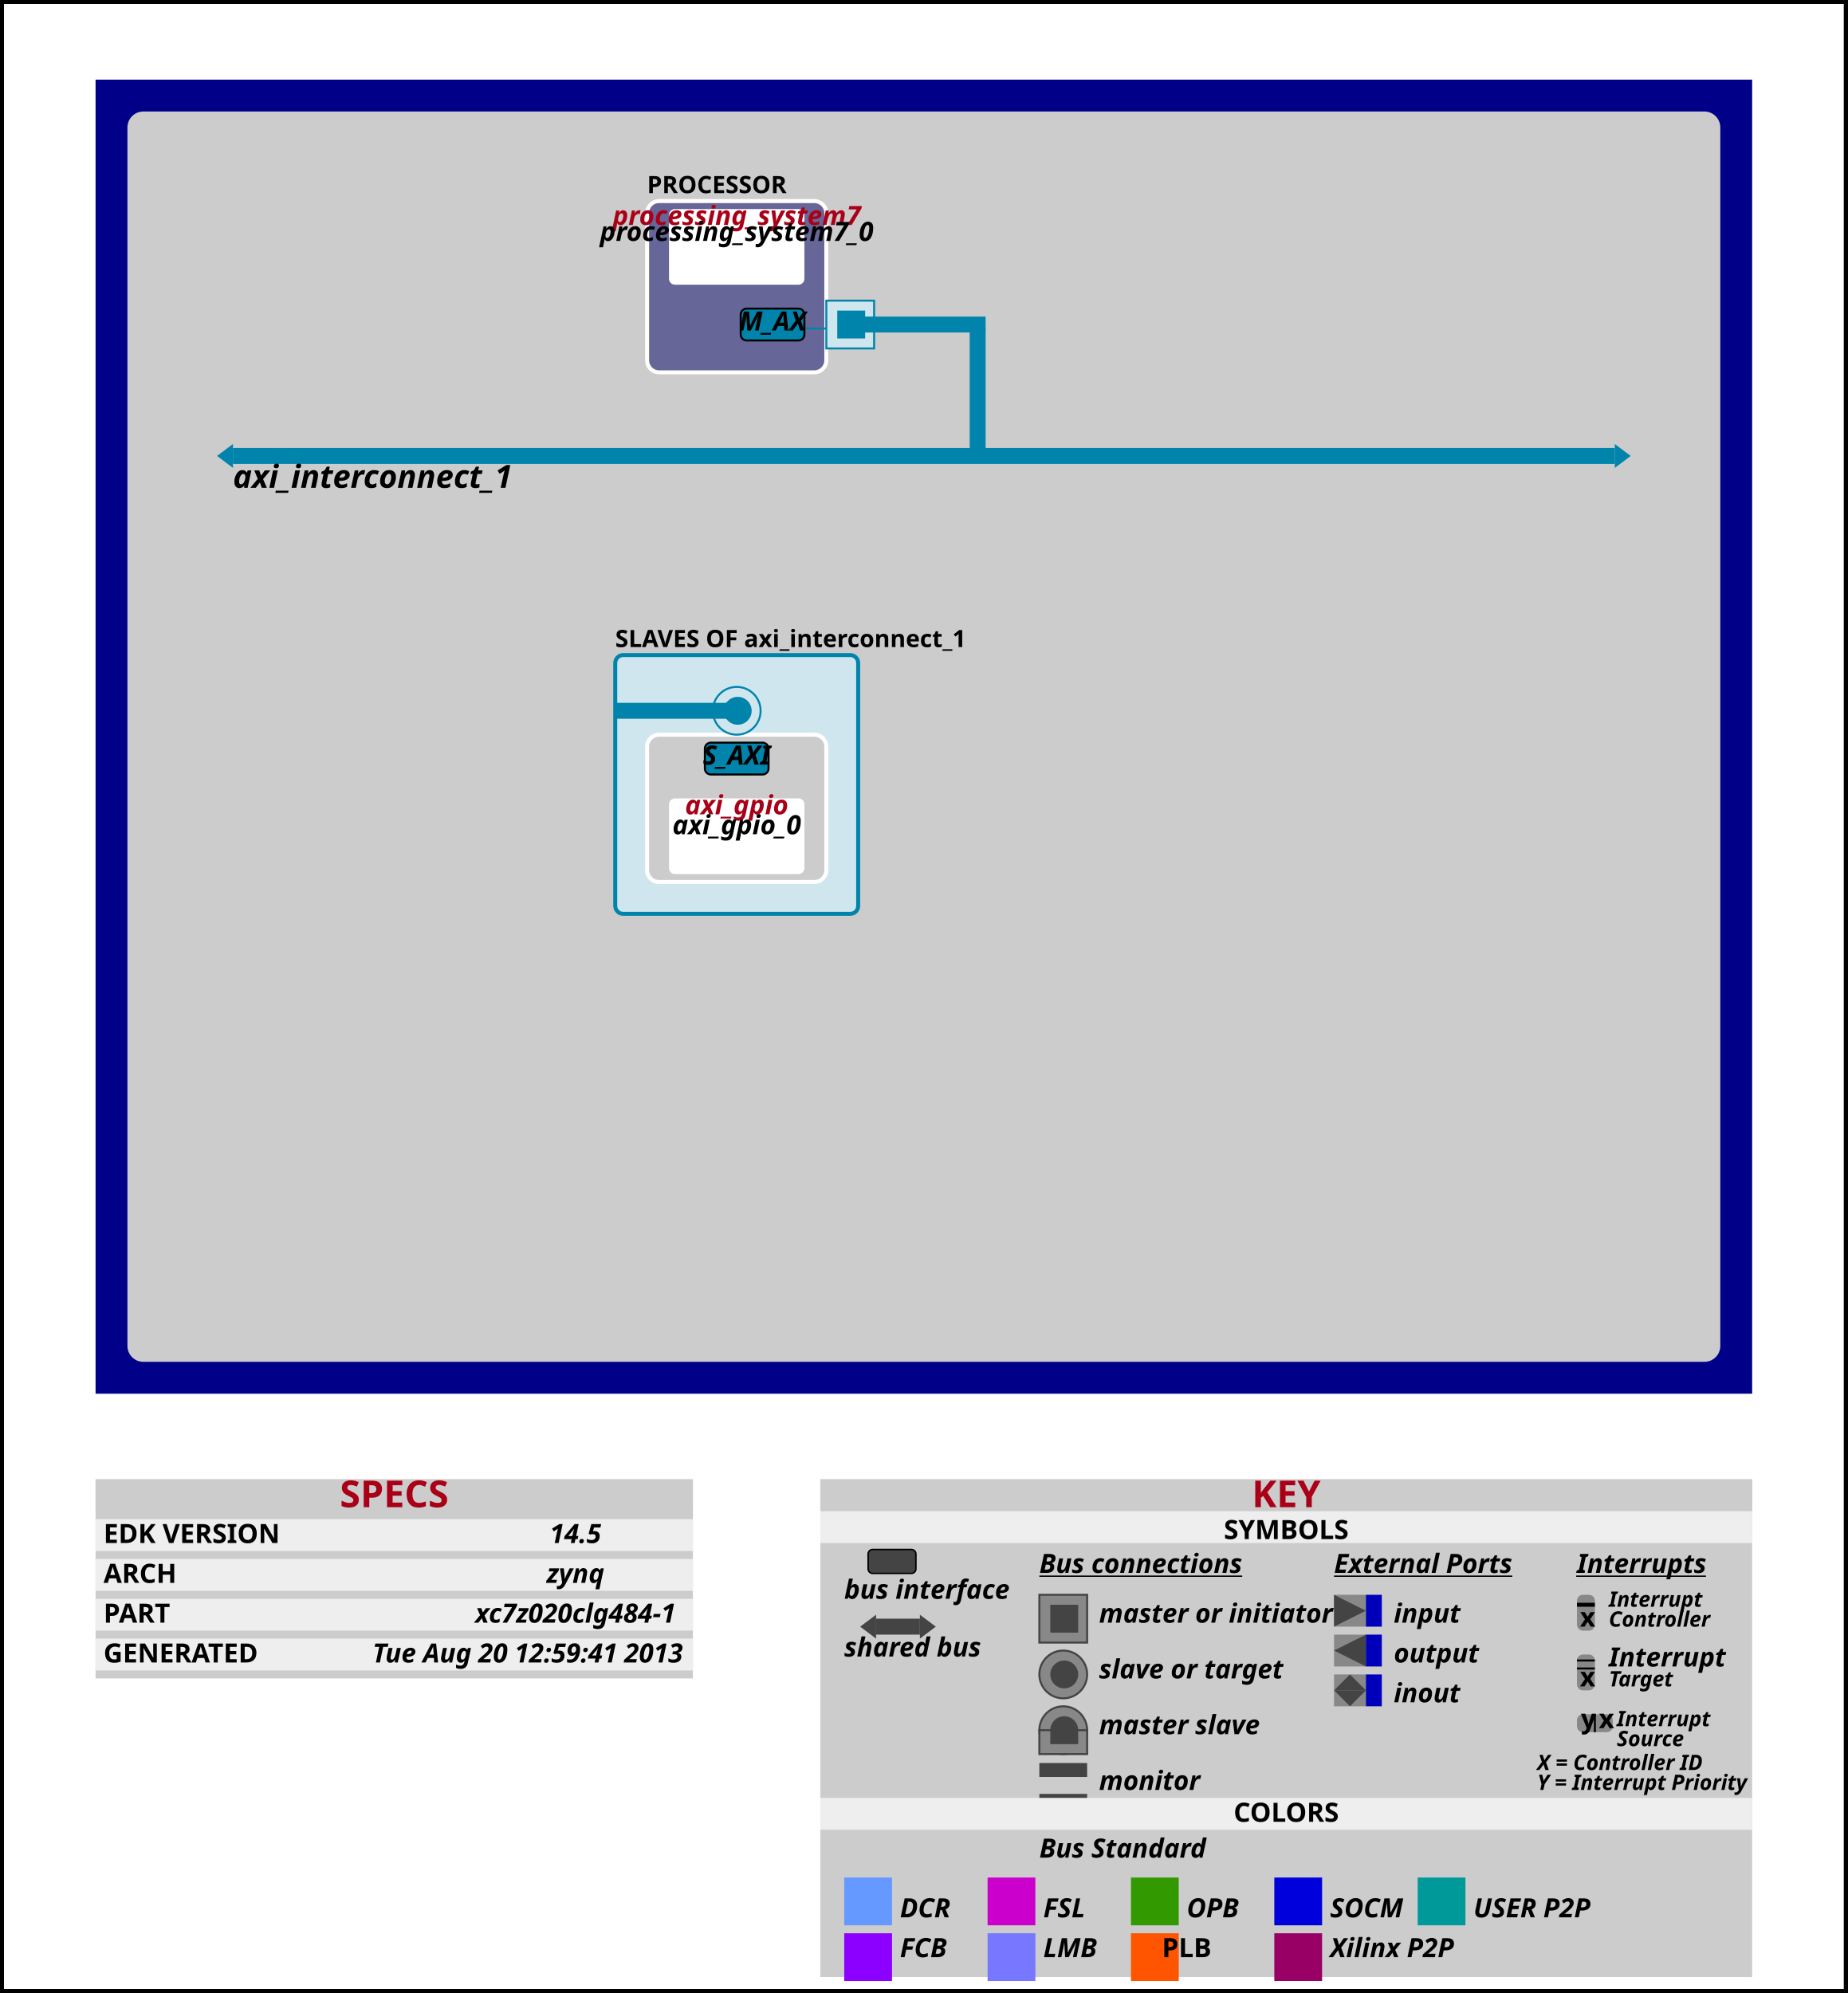
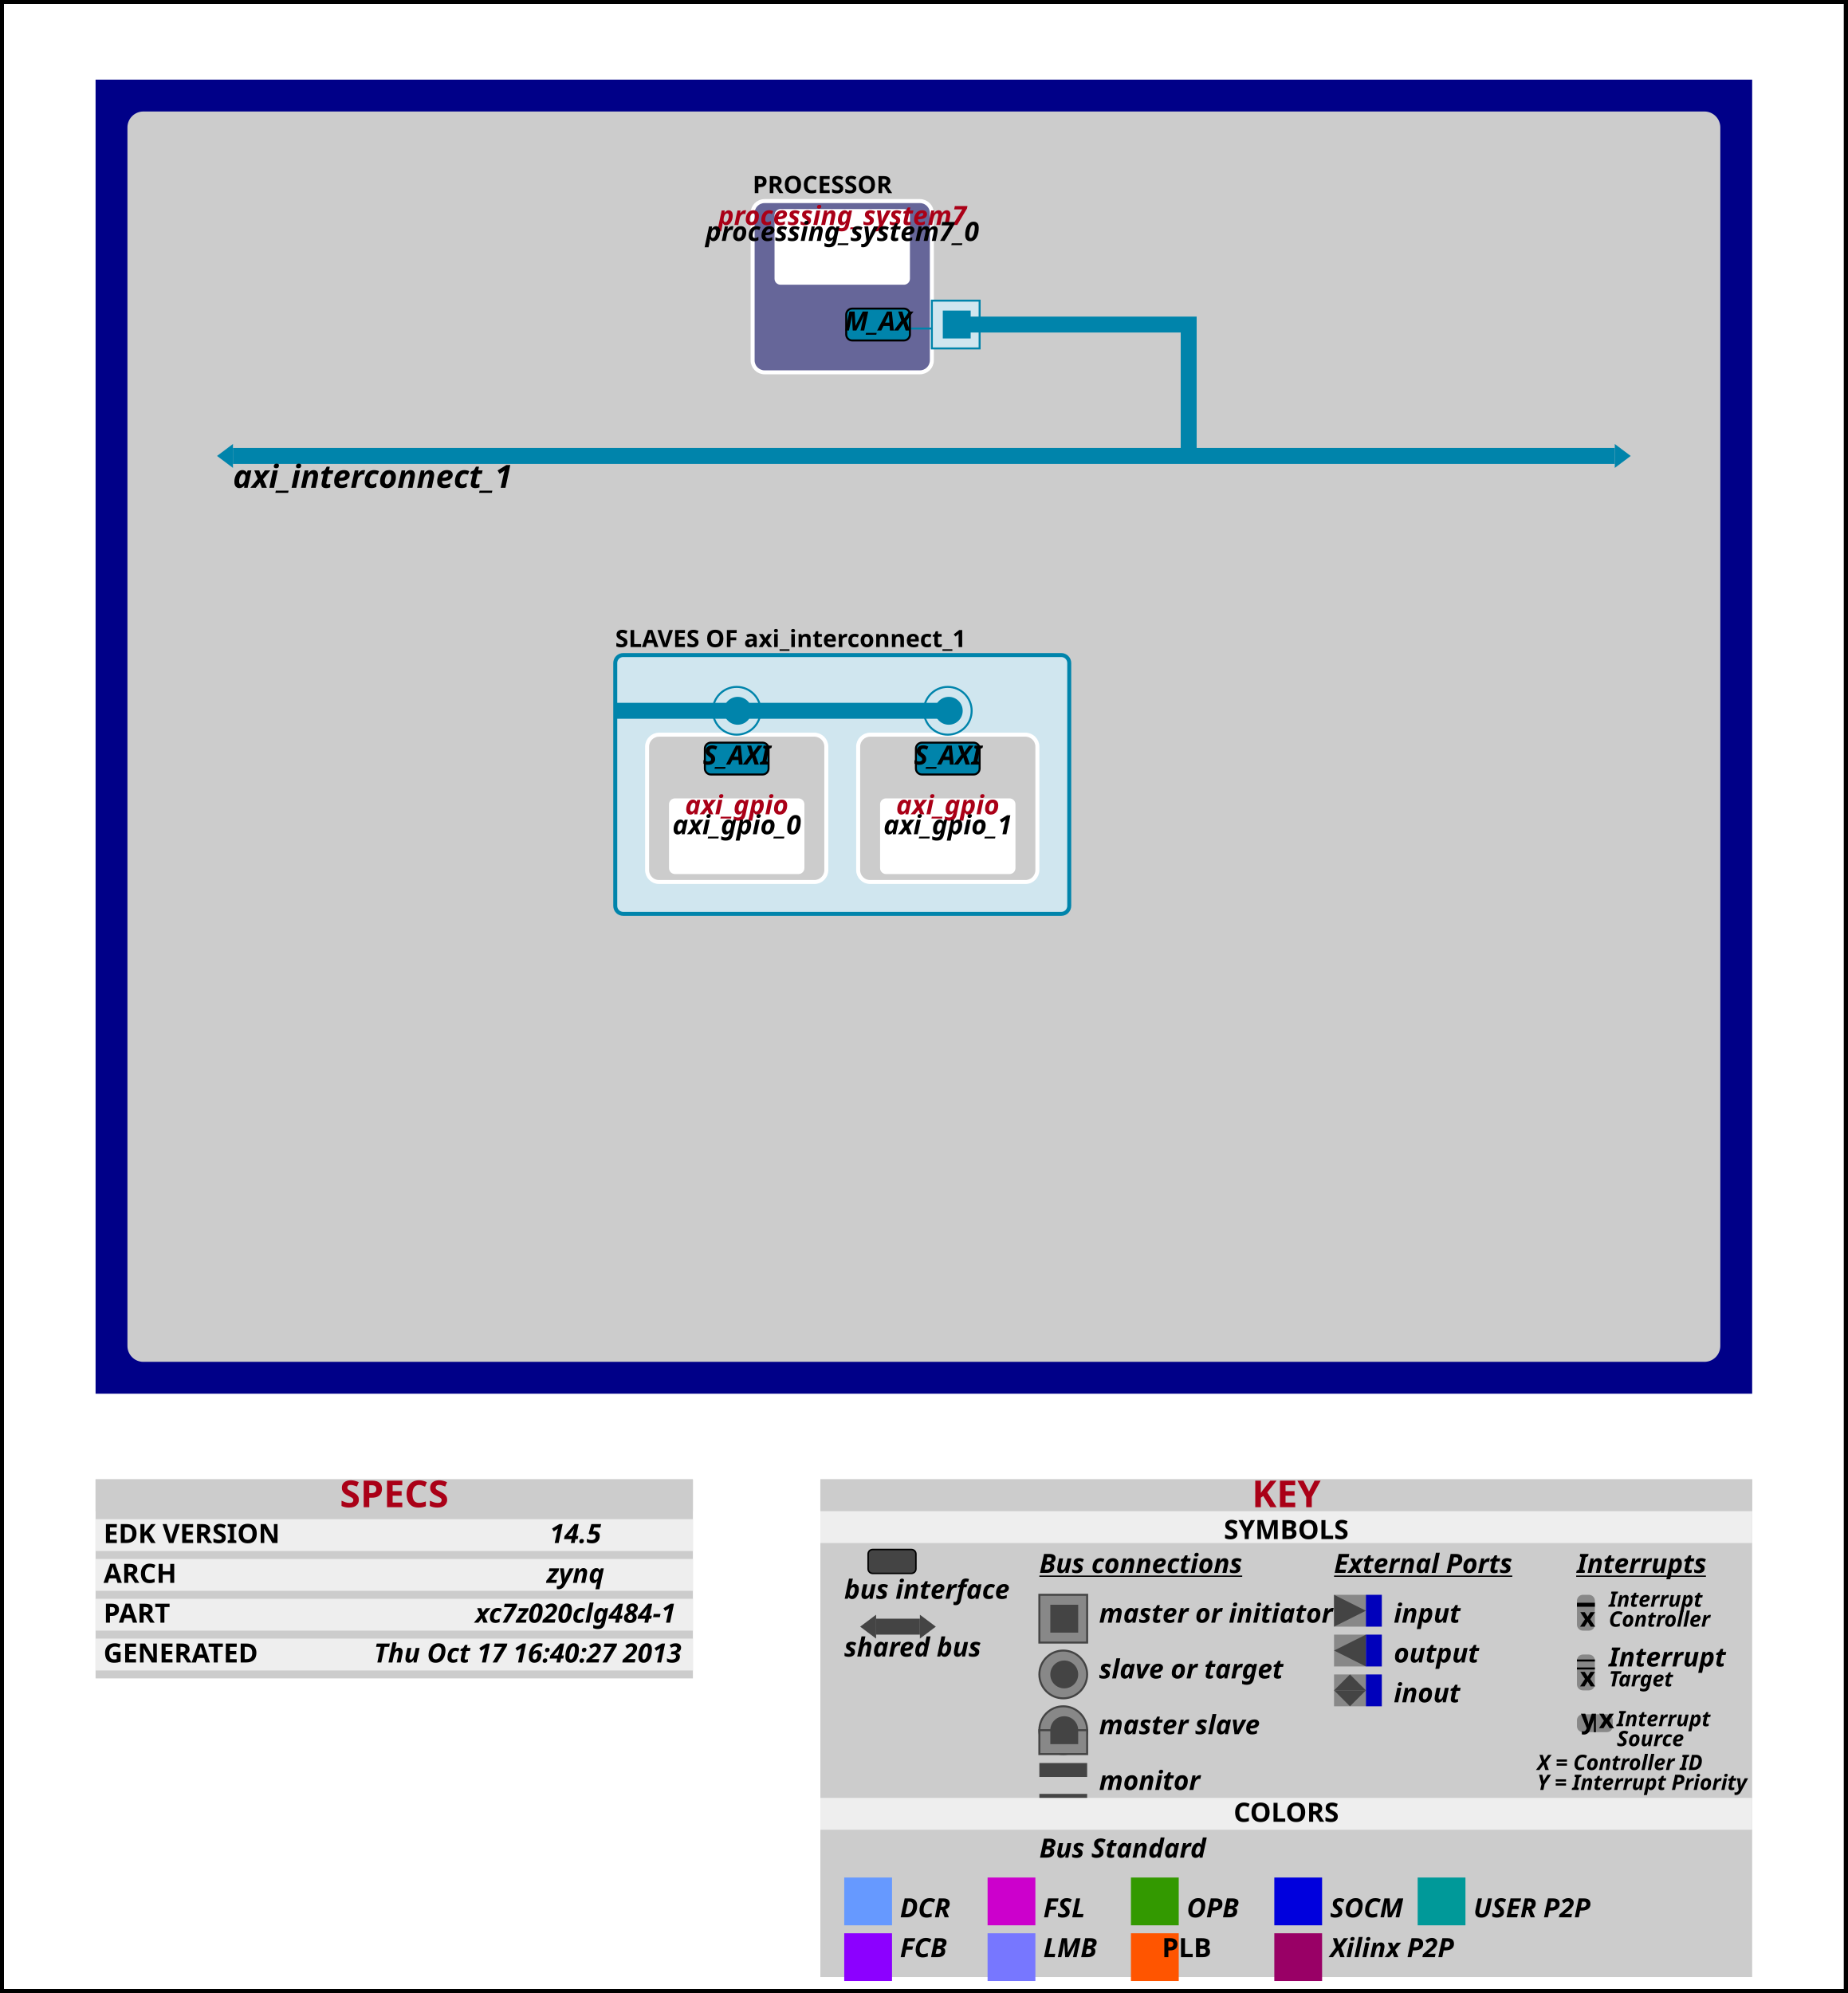
<svg xmlns:xlink="http://www.w3.org/1999/xlink" width="928" height="1001">
  <defs>
    <g id="G_IOPort">
      <rect x="0" y="0" width="16" height="16" fill="#CCCCFF" stroke="#000088" stroke-width="1" />
      <path d="M   0,0      L   16,8      L   0,16      Z" stroke="none" fill="#0000BB" />
    </g>
    <g id="G_BIPort">
      <rect x="0" y="0" width="16" height="16" style="fill:#CCCCFF; stroke:#000088; stroke-width:1" />
      <path class="btop" d="M 0,8      8,0      16,8      Z" style="stroke:none; fill:#0000BB" />
      <path class="bbot" d="M 0,8      8,16      16,8      Z" style="stroke:none; fill:#0000BB" />
    </g>
    <g id="KEY_IOPort">
      <rect x="0" y="0" width="16" height="16" style="fill:#888888; stroke:none;" />
      <path class="ioport" d="M   0,0      L   16,8      L   0,16      Z" style="stroke:none; fill:#444444" />
    </g>
    <g id="KEY_BIPort">
      <rect x="0" y="0" width="16" height="16" style="fill:#888888; stroke:none;" />
      <path class="btop" d="M 0,8      8,0      16,8      Z" style="stroke:none; fill:#444444" />
      <path class="bbot" d="M 0,8      8,16      16,8      Z" style="stroke:none; fill:#444444" />
    </g>
    <g id="KEY_INPort">
      <use x="0" y="0" xlink:href="#KEY_IOPort" />
      <rect x="16" y="0" width="8" height="16" style="fill:#0000BB; stroke:none;" />
    </g>
    <g id="KEY_OUTPort">
      <use x="0" y="0" xlink:href="#KEY_IOPort" transform="scale(-1,1) translate(-16,0)" />
      <rect x="16" y="0" width="8" height="16" style="fill:#0000BB; stroke:none;" />
    </g>
    <g id="KEY_INOUTPort">
      <use x="0" y="0" xlink:href="#KEY_BIPort" />
      <rect x="16" y="0" width="8" height="16" style="fill:#0000BB; stroke:none;" />
    </g>
    <g id="AXI_BifLabel">
      <rect x="0" y="0" rx="3" ry="3" width="32" height="16" style="fill:#0084AB; stroke:black; stroke-width:1" />
    </g>
    <g id="AXI_busconn_SLAVE">
      <circle cx="12" cy="12" r="12" style="fill:#D0E6EF; stroke:#0084AB; stroke-width:1" />
      <circle cx="12.5" cy="12" r="7" style="fill:#0084AB; stroke:none;" />
    </g>
    <g id="AXI_busconn_MASTER">
      <rect x="0" y="0" width="24" height="24" style="fill:#D0E6EF; stroke:#0084AB; stroke-width:1" />
      <rect x="5.5" y="5" width="14" height="14" style="fill:#0084AB; stroke:none;" />
    </g>
    <g id="KEY_BifLabel">
      <rect x="0" y="0" rx="3" ry="3" width="32" height="16" style="fill:#444444; stroke:black; stroke-width:1" />
    </g>
    <g id="KEY_busconn_SLAVE">
      <circle cx="12" cy="12" r="12" style="fill:#888888; stroke:#444444; stroke-width:1" />
      <circle cx="12.5" cy="12" r="7" style="fill:#444444; stroke:none;" />
    </g>
    <g id="KEY_busconn_MASTER">
      <rect x="0" y="0" width="24" height="24" style="fill:#888888; stroke:#444444; stroke-width:1" />
      <rect x="5.5" y="5" width="14" height="14" style="fill:#444444; stroke:none;" />
    </g>
    <g id="KEY_busconn_MASTER_SLAVE">
      <circle cx="12" cy="12" r="12" style="fill:#888888; stroke:#444444; stroke-width:1" />
      <circle cx="12.5" cy="12" r="7" style="fill:#444444; stroke:none;" />
      <rect x="0" y="12" width="24" height="12" style="fill:#888888; stroke:#444444; stroke-width:1" />
      <rect x="5.5" y="12" width="14" height="7" style="fill:#444444; stroke:none;" />
    </g>
    <g id="KEY_busconn_TARGET">
      <circle cx="12" cy="12" r="12" style="fill:#888888; stroke:#444444; stroke-width:1" />
      <circle cx="12.5" cy="12" r="7" style="fill:#444444; stroke:none;" />
    </g>
    <g id="KEY_busconn_INITIATOR">
      <rect x="0" y="0" width="24" height="24" style="fill:#888888; stroke:#444444; stroke-width:1" />
      <rect x="5.5" y="5" width="14" height="14" style="fill:#444444; stroke:none;" />
    </g>
    <g id="KEY_busconn_MONITOR">
      <rect x="0" y="0.5" width="24" height="7" style="fill:#444444; stroke:none;" />
      <rect x="0" y="16" width="24" height="7" style="fill:#444444; stroke:none;" />
    </g>
    <g id="KEY_busconn_USER">
      <circle cx="12" cy="12" r="12" style="fill:#888888; stroke:#444444; stroke-width:1" />
      <circle cx="12.5" cy="12" r="7" style="fill:#444444; stroke:none;" />
    </g>
    <g id="KEY_busconn_TRANSPARENT">
      <circle cx="12" cy="12" r="12" style="fill:#FFFFFF; stroke:#444444; stroke-width:1" />
      <circle cx="12.5" cy="12" r="7" style="fill:#FFFFFF; stroke:none;" />
    </g>
    <g id="AXI_BusArrowEast">
      <path class="bus" d="M   0,0      L     8, 6      L   0,12,       Z" style="stroke:none; fill:#0084AB" />
    </g>
    <g id="AXI_BusArrowWest">
      <use x="0" y="0" xlink:href="#AXI_BusArrowEast" transform="scale(-1,1) translate(-8,0)" />
    </g>
    <g id="AXI_BusArrowHInitiator">
      <rect x="0" y="2" width="8" height="8" style="stroke:none; fill:#0084AB" />
    </g>
    <g id="AXI_BusArrowSouth">
      <path class="bus" d="M   0,0      L   12,0      L   6, 8      Z" style="stroke:none; fill:#0084AB" />
    </g>
    <g id="AXI_BusArrowNorth">
      <use x="0" y="0" xlink:href="#AXI_BusArrowSouth" transform="scale(1,-1) translate(0,-12)" />
    </g>
    <g id="AXI_BusArrowInitiator">
      <rect x="2" y="0" width="4" height="12" style="stroke:none; fill:#0084AB" />
    </g>
    <g id="AXI_SplitBus_EAST">
      <use x="0" y="0" xlink:href="#AXI_BusArrowWest" />
      <rect x="8" y="2" width="24" height="8" style="stroke:none; fill:#0084AB" />
    </g>
    <g id="AXI_SplitBus_WEST">
      <use x="0" y="0" xlink:href="#AXI_SplitBus_EAST" transform="scale(-1,1) translate(-46,0)" />
    </g>
    <g id="AXI_SplitBus_OneWay">
      <rect x="0" y="2" width="16" height="8" style="stroke:none; fill:#0084AB" />
      <rect x="16" y="0" width="12" height="12" style="stroke:none; fill:#0084AB" />
    </g>
    <g id="AXIS_BusArrowEast">
      <path class="bus" d="M   0,0      L     8, 6      L   0,12,       Z" style="stroke:none; fill:#0084AB" />
    </g>
    <g id="AXIS_BusArrowWest">
      <use x="0" y="0" xlink:href="#AXIS_BusArrowEast" transform="scale(-1,1) translate(-8,0)" />
    </g>
    <g id="AXIS_BusArrowHInitiator">
      <rect x="0" y="2" width="8" height="8" style="stroke:none; fill:#0084AB" />
    </g>
    <g id="AXIS_BusArrowSouth">
      <path class="bus" d="M   0,0      L   12,0      L   6, 8      Z" style="stroke:none; fill:#0084AB" />
    </g>
    <g id="AXIS_BusArrowNorth">
      <use x="0" y="0" xlink:href="#AXIS_BusArrowSouth" transform="scale(1,-1) translate(0,-12)" />
    </g>
    <g id="AXIS_BusArrowInitiator">
      <rect x="2" y="0" width="4" height="12" style="stroke:none; fill:#0084AB" />
    </g>
    <g id="AXIS_SplitBus_EAST">
      <use x="0" y="0" xlink:href="#AXIS_BusArrowWest" />
      <rect x="8" y="2" width="24" height="8" style="stroke:none; fill:#0084AB" />
    </g>
    <g id="AXIS_SplitBus_WEST">
      <use x="0" y="0" xlink:href="#AXIS_SplitBus_EAST" transform="scale(-1,1) translate(-46,0)" />
    </g>
    <g id="AXIS_SplitBus_OneWay">
      <rect x="0" y="2" width="16" height="8" style="stroke:none; fill:#0084AB" />
      <rect x="16" y="0" width="12" height="12" style="stroke:none; fill:#0084AB" />
    </g>
    <g id="XIL_BusArrowEast">
      <path class="bus" d="M   0,0      L     8, 6      L   0,12,       Z" style="stroke:none; fill:#990066" />
    </g>
    <g id="XIL_BusArrowWest">
      <use x="0" y="0" xlink:href="#XIL_BusArrowEast" transform="scale(-1,1) translate(-8,0)" />
    </g>
    <g id="XIL_BusArrowHInitiator">
      <rect x="0" y="2" width="8" height="8" style="stroke:none; fill:#990066" />
    </g>
    <g id="XIL_BusArrowSouth">
      <path class="bus" d="M   0,0      L   12,0      L   6, 8      Z" style="stroke:none; fill:#990066" />
    </g>
    <g id="XIL_BusArrowNorth">
      <use x="0" y="0" xlink:href="#XIL_BusArrowSouth" transform="scale(1,-1) translate(0,-12)" />
    </g>
    <g id="XIL_BusArrowInitiator">
      <rect x="2" y="0" width="4" height="12" style="stroke:none; fill:#990066" />
    </g>
    <g id="XIL_SplitBus_EAST">
      <use x="0" y="0" xlink:href="#XIL_BusArrowWest" />
      <rect x="8" y="2" width="24" height="8" style="stroke:none; fill:#990066" />
    </g>
    <g id="XIL_SplitBus_WEST">
      <use x="0" y="0" xlink:href="#XIL_SplitBus_EAST" transform="scale(-1,1) translate(-46,0)" />
    </g>
    <g id="XIL_SplitBus_OneWay">
      <rect x="0" y="2" width="16" height="8" style="stroke:none; fill:#990066" />
      <rect x="16" y="0" width="12" height="12" style="stroke:none; fill:#990066" />
    </g>
    <g id="OCM_BusArrowEast">
      <path class="bus" d="M   0,0      L     8, 6      L   0,12,       Z" style="stroke:none; fill:#0000DD" />
    </g>
    <g id="OCM_BusArrowWest">
      <use x="0" y="0" xlink:href="#OCM_BusArrowEast" transform="scale(-1,1) translate(-8,0)" />
    </g>
    <g id="OCM_BusArrowHInitiator">
      <rect x="0" y="2" width="8" height="8" style="stroke:none; fill:#0000DD" />
    </g>
    <g id="OCM_BusArrowSouth">
      <path class="bus" d="M   0,0      L   12,0      L   6, 8      Z" style="stroke:none; fill:#0000DD" />
    </g>
    <g id="OCM_BusArrowNorth">
      <use x="0" y="0" xlink:href="#OCM_BusArrowSouth" transform="scale(1,-1) translate(0,-12)" />
    </g>
    <g id="OCM_BusArrowInitiator">
      <rect x="2" y="0" width="4" height="12" style="stroke:none; fill:#0000DD" />
    </g>
    <g id="OCM_SplitBus_EAST">
      <use x="0" y="0" xlink:href="#OCM_BusArrowWest" />
      <rect x="8" y="2" width="24" height="8" style="stroke:none; fill:#0000DD" />
    </g>
    <g id="OCM_SplitBus_WEST">
      <use x="0" y="0" xlink:href="#OCM_SplitBus_EAST" transform="scale(-1,1) translate(-46,0)" />
    </g>
    <g id="OCM_SplitBus_OneWay">
      <rect x="0" y="2" width="16" height="8" style="stroke:none; fill:#0000DD" />
      <rect x="16" y="0" width="12" height="12" style="stroke:none; fill:#0000DD" />
    </g>
    <g id="OPB_BusArrowEast">
      <path class="bus" d="M   0,0      L     8, 6      L   0,12,       Z" style="stroke:none; fill:#339900" />
    </g>
    <g id="OPB_BusArrowWest">
      <use x="0" y="0" xlink:href="#OPB_BusArrowEast" transform="scale(-1,1) translate(-8,0)" />
    </g>
    <g id="OPB_BusArrowHInitiator">
      <rect x="0" y="2" width="8" height="8" style="stroke:none; fill:#339900" />
    </g>
    <g id="OPB_BusArrowSouth">
      <path class="bus" d="M   0,0      L   12,0      L   6, 8      Z" style="stroke:none; fill:#339900" />
    </g>
    <g id="OPB_BusArrowNorth">
      <use x="0" y="0" xlink:href="#OPB_BusArrowSouth" transform="scale(1,-1) translate(0,-12)" />
    </g>
    <g id="OPB_BusArrowInitiator">
      <rect x="2" y="0" width="4" height="12" style="stroke:none; fill:#339900" />
    </g>
    <g id="OPB_SplitBus_EAST">
      <use x="0" y="0" xlink:href="#OPB_BusArrowWest" />
      <rect x="8" y="2" width="24" height="8" style="stroke:none; fill:#339900" />
    </g>
    <g id="OPB_SplitBus_WEST">
      <use x="0" y="0" xlink:href="#OPB_SplitBus_EAST" transform="scale(-1,1) translate(-46,0)" />
    </g>
    <g id="OPB_SplitBus_OneWay">
      <rect x="0" y="2" width="16" height="8" style="stroke:none; fill:#339900" />
      <rect x="16" y="0" width="12" height="12" style="stroke:none; fill:#339900" />
    </g>
    <g id="LMB_BusArrowEast">
      <path class="bus" d="M   0,0      L     8, 6      L   0,12,       Z" style="stroke:none; fill:#7777FF" />
    </g>
    <g id="LMB_BusArrowWest">
      <use x="0" y="0" xlink:href="#LMB_BusArrowEast" transform="scale(-1,1) translate(-8,0)" />
    </g>
    <g id="LMB_BusArrowHInitiator">
      <rect x="0" y="2" width="8" height="8" style="stroke:none; fill:#7777FF" />
    </g>
    <g id="LMB_BusArrowSouth">
      <path class="bus" d="M   0,0      L   12,0      L   6, 8      Z" style="stroke:none; fill:#7777FF" />
    </g>
    <g id="LMB_BusArrowNorth">
      <use x="0" y="0" xlink:href="#LMB_BusArrowSouth" transform="scale(1,-1) translate(0,-12)" />
    </g>
    <g id="LMB_BusArrowInitiator">
      <rect x="2" y="0" width="4" height="12" style="stroke:none; fill:#7777FF" />
    </g>
    <g id="LMB_SplitBus_EAST">
      <use x="0" y="0" xlink:href="#LMB_BusArrowWest" />
      <rect x="8" y="2" width="24" height="8" style="stroke:none; fill:#7777FF" />
    </g>
    <g id="LMB_SplitBus_WEST">
      <use x="0" y="0" xlink:href="#LMB_SplitBus_EAST" transform="scale(-1,1) translate(-46,0)" />
    </g>
    <g id="LMB_SplitBus_OneWay">
      <rect x="0" y="2" width="16" height="8" style="stroke:none; fill:#7777FF" />
      <rect x="16" y="0" width="12" height="12" style="stroke:none; fill:#7777FF" />
    </g>
    <g id="FSL_BusArrowEast">
      <path class="bus" d="M   0,0      L     8, 6      L   0,12,       Z" style="stroke:none; fill:#CC00CC" />
    </g>
    <g id="FSL_BusArrowWest">
      <use x="0" y="0" xlink:href="#FSL_BusArrowEast" transform="scale(-1,1) translate(-8,0)" />
    </g>
    <g id="FSL_BusArrowHInitiator">
      <rect x="0" y="2" width="8" height="8" style="stroke:none; fill:#CC00CC" />
    </g>
    <g id="FSL_BusArrowSouth">
      <path class="bus" d="M   0,0      L   12,0      L   6, 8      Z" style="stroke:none; fill:#CC00CC" />
    </g>
    <g id="FSL_BusArrowNorth">
      <use x="0" y="0" xlink:href="#FSL_BusArrowSouth" transform="scale(1,-1) translate(0,-12)" />
    </g>
    <g id="FSL_BusArrowInitiator">
      <rect x="2" y="0" width="4" height="12" style="stroke:none; fill:#CC00CC" />
    </g>
    <g id="FSL_SplitBus_EAST">
      <use x="0" y="0" xlink:href="#FSL_BusArrowWest" />
      <rect x="8" y="2" width="24" height="8" style="stroke:none; fill:#CC00CC" />
    </g>
    <g id="FSL_SplitBus_WEST">
      <use x="0" y="0" xlink:href="#FSL_SplitBus_EAST" transform="scale(-1,1) translate(-46,0)" />
    </g>
    <g id="FSL_SplitBus_OneWay">
      <rect x="0" y="2" width="16" height="8" style="stroke:none; fill:#CC00CC" />
      <rect x="16" y="0" width="12" height="12" style="stroke:none; fill:#CC00CC" />
    </g>
    <g id="DCR_BusArrowEast">
      <path class="bus" d="M   0,0      L     8, 6      L   0,12,       Z" style="stroke:none; fill:#6699FF" />
    </g>
    <g id="DCR_BusArrowWest">
      <use x="0" y="0" xlink:href="#DCR_BusArrowEast" transform="scale(-1,1) translate(-8,0)" />
    </g>
    <g id="DCR_BusArrowHInitiator">
      <rect x="0" y="2" width="8" height="8" style="stroke:none; fill:#6699FF" />
    </g>
    <g id="DCR_BusArrowSouth">
      <path class="bus" d="M   0,0      L   12,0      L   6, 8      Z" style="stroke:none; fill:#6699FF" />
    </g>
    <g id="DCR_BusArrowNorth">
      <use x="0" y="0" xlink:href="#DCR_BusArrowSouth" transform="scale(1,-1) translate(0,-12)" />
    </g>
    <g id="DCR_BusArrowInitiator">
      <rect x="2" y="0" width="4" height="12" style="stroke:none; fill:#6699FF" />
    </g>
    <g id="DCR_SplitBus_EAST">
      <use x="0" y="0" xlink:href="#DCR_BusArrowWest" />
      <rect x="8" y="2" width="24" height="8" style="stroke:none; fill:#6699FF" />
    </g>
    <g id="DCR_SplitBus_WEST">
      <use x="0" y="0" xlink:href="#DCR_SplitBus_EAST" transform="scale(-1,1) translate(-46,0)" />
    </g>
    <g id="DCR_SplitBus_OneWay">
      <rect x="0" y="2" width="16" height="8" style="stroke:none; fill:#6699FF" />
      <rect x="16" y="0" width="12" height="12" style="stroke:none; fill:#6699FF" />
    </g>
    <g id="FCB_BusArrowEast">
      <path class="bus" d="M   0,0      L     8, 6      L   0,12,       Z" style="stroke:none; fill:#8C00FF" />
    </g>
    <g id="FCB_BusArrowWest">
      <use x="0" y="0" xlink:href="#FCB_BusArrowEast" transform="scale(-1,1) translate(-8,0)" />
    </g>
    <g id="FCB_BusArrowHInitiator">
      <rect x="0" y="2" width="8" height="8" style="stroke:none; fill:#8C00FF" />
    </g>
    <g id="FCB_BusArrowSouth">
      <path class="bus" d="M   0,0      L   12,0      L   6, 8      Z" style="stroke:none; fill:#8C00FF" />
    </g>
    <g id="FCB_BusArrowNorth">
      <use x="0" y="0" xlink:href="#FCB_BusArrowSouth" transform="scale(1,-1) translate(0,-12)" />
    </g>
    <g id="FCB_BusArrowInitiator">
      <rect x="2" y="0" width="4" height="12" style="stroke:none; fill:#8C00FF" />
    </g>
    <g id="FCB_SplitBus_EAST">
      <use x="0" y="0" xlink:href="#FCB_BusArrowWest" />
      <rect x="8" y="2" width="24" height="8" style="stroke:none; fill:#8C00FF" />
    </g>
    <g id="FCB_SplitBus_WEST">
      <use x="0" y="0" xlink:href="#FCB_SplitBus_EAST" transform="scale(-1,1) translate(-46,0)" />
    </g>
    <g id="FCB_SplitBus_OneWay">
      <rect x="0" y="2" width="16" height="8" style="stroke:none; fill:#8C00FF" />
      <rect x="16" y="0" width="12" height="12" style="stroke:none; fill:#8C00FF" />
    </g>
    <g id="PLB_BusArrowEast">
      <path class="bus" d="M   0,0      L     8, 6      L   0,12,       Z" style="stroke:none; fill:#FF5500" />
    </g>
    <g id="PLB_BusArrowWest">
      <use x="0" y="0" xlink:href="#PLB_BusArrowEast" transform="scale(-1,1) translate(-8,0)" />
    </g>
    <g id="PLB_BusArrowHInitiator">
      <rect x="0" y="2" width="8" height="8" style="stroke:none; fill:#FF5500" />
    </g>
    <g id="PLB_BusArrowSouth">
      <path class="bus" d="M   0,0      L   12,0      L   6, 8      Z" style="stroke:none; fill:#FF5500" />
    </g>
    <g id="PLB_BusArrowNorth">
      <use x="0" y="0" xlink:href="#PLB_BusArrowSouth" transform="scale(1,-1) translate(0,-12)" />
    </g>
    <g id="PLB_BusArrowInitiator">
      <rect x="2" y="0" width="4" height="12" style="stroke:none; fill:#FF5500" />
    </g>
    <g id="PLB_SplitBus_EAST">
      <use x="0" y="0" xlink:href="#PLB_BusArrowWest" />
      <rect x="8" y="2" width="24" height="8" style="stroke:none; fill:#FF5500" />
    </g>
    <g id="PLB_SplitBus_WEST">
      <use x="0" y="0" xlink:href="#PLB_SplitBus_EAST" transform="scale(-1,1) translate(-46,0)" />
    </g>
    <g id="PLB_SplitBus_OneWay">
      <rect x="0" y="2" width="16" height="8" style="stroke:none; fill:#FF5500" />
      <rect x="16" y="0" width="12" height="12" style="stroke:none; fill:#FF5500" />
    </g>
    <g id="PLBV34_BusArrowEast">
      <path class="bus" d="M   0,0      L     8, 6      L   0,12,       Z" style="stroke:none; fill:#FF5500" />
    </g>
    <g id="PLBV34_BusArrowWest">
      <use x="0" y="0" xlink:href="#PLBV34_BusArrowEast" transform="scale(-1,1) translate(-8,0)" />
    </g>
    <g id="PLBV34_BusArrowHInitiator">
      <rect x="0" y="2" width="8" height="8" style="stroke:none; fill:#FF5500" />
    </g>
    <g id="PLBV34_BusArrowSouth">
      <path class="bus" d="M   0,0      L   12,0      L   6, 8      Z" style="stroke:none; fill:#FF5500" />
    </g>
    <g id="PLBV34_BusArrowNorth">
      <use x="0" y="0" xlink:href="#PLBV34_BusArrowSouth" transform="scale(1,-1) translate(0,-12)" />
    </g>
    <g id="PLBV34_BusArrowInitiator">
      <rect x="2" y="0" width="4" height="12" style="stroke:none; fill:#FF5500" />
    </g>
    <g id="PLBV34_SplitBus_EAST">
      <use x="0" y="0" xlink:href="#PLBV34_BusArrowWest" />
      <rect x="8" y="2" width="24" height="8" style="stroke:none; fill:#FF5500" />
    </g>
    <g id="PLBV34_SplitBus_WEST">
      <use x="0" y="0" xlink:href="#PLBV34_SplitBus_EAST" transform="scale(-1,1) translate(-46,0)" />
    </g>
    <g id="PLBV34_SplitBus_OneWay">
      <rect x="0" y="2" width="16" height="8" style="stroke:none; fill:#FF5500" />
      <rect x="16" y="0" width="12" height="12" style="stroke:none; fill:#FF5500" />
    </g>
    <g id="PLBV46_BusArrowEast">
      <path class="bus" d="M   0,0      L     8, 6      L   0,12,       Z" style="stroke:none; fill:#BB9955" />
    </g>
    <g id="PLBV46_BusArrowWest">
      <use x="0" y="0" xlink:href="#PLBV46_BusArrowEast" transform="scale(-1,1) translate(-8,0)" />
    </g>
    <g id="PLBV46_BusArrowHInitiator">
      <rect x="0" y="2" width="8" height="8" style="stroke:none; fill:#BB9955" />
    </g>
    <g id="PLBV46_BusArrowSouth">
      <path class="bus" d="M   0,0      L   12,0      L   6, 8      Z" style="stroke:none; fill:#BB9955" />
    </g>
    <g id="PLBV46_BusArrowNorth">
      <use x="0" y="0" xlink:href="#PLBV46_BusArrowSouth" transform="scale(1,-1) translate(0,-12)" />
    </g>
    <g id="PLBV46_BusArrowInitiator">
      <rect x="2" y="0" width="4" height="12" style="stroke:none; fill:#BB9955" />
    </g>
    <g id="PLBV46_SplitBus_EAST">
      <use x="0" y="0" xlink:href="#PLBV46_BusArrowWest" />
      <rect x="8" y="2" width="24" height="8" style="stroke:none; fill:#BB9955" />
    </g>
    <g id="PLBV46_SplitBus_WEST">
      <use x="0" y="0" xlink:href="#PLBV46_SplitBus_EAST" transform="scale(-1,1) translate(-46,0)" />
    </g>
    <g id="PLBV46_SplitBus_OneWay">
      <rect x="0" y="2" width="16" height="8" style="stroke:none; fill:#BB9955" />
      <rect x="16" y="0" width="12" height="12" style="stroke:none; fill:#BB9955" />
    </g>
    <g id="PLBV46_P2P_BusArrowEast">
      <path class="bus" d="M   0,0      L     8, 6      L   0,12,       Z" style="stroke:none; fill:#BB9955" />
    </g>
    <g id="PLBV46_P2P_BusArrowWest">
      <use x="0" y="0" xlink:href="#PLBV46_P2P_BusArrowEast" transform="scale(-1,1) translate(-8,0)" />
    </g>
    <g id="PLBV46_P2P_BusArrowHInitiator">
      <rect x="0" y="2" width="8" height="8" style="stroke:none; fill:#BB9955" />
    </g>
    <g id="PLBV46_P2P_BusArrowSouth">
      <path class="bus" d="M   0,0      L   12,0      L   6, 8      Z" style="stroke:none; fill:#BB9955" />
    </g>
    <g id="PLBV46_P2P_BusArrowNorth">
      <use x="0" y="0" xlink:href="#PLBV46_P2P_BusArrowSouth" transform="scale(1,-1) translate(0,-12)" />
    </g>
    <g id="PLBV46_P2P_BusArrowInitiator">
      <rect x="2" y="0" width="4" height="12" style="stroke:none; fill:#BB9955" />
    </g>
    <g id="PLBV46_P2P_SplitBus_EAST">
      <use x="0" y="0" xlink:href="#PLBV46_P2P_BusArrowWest" />
      <rect x="8" y="2" width="24" height="8" style="stroke:none; fill:#BB9955" />
    </g>
    <g id="PLBV46_P2P_SplitBus_WEST">
      <use x="0" y="0" xlink:href="#PLBV46_P2P_SplitBus_EAST" transform="scale(-1,1) translate(-46,0)" />
    </g>
    <g id="PLBV46_P2P_SplitBus_OneWay">
      <rect x="0" y="2" width="16" height="8" style="stroke:none; fill:#BB9955" />
      <rect x="16" y="0" width="12" height="12" style="stroke:none; fill:#BB9955" />
    </g>
    <g id="USER_BusArrowEast">
      <path class="bus" d="M   0,0      L     8, 6      L   0,12,       Z" style="stroke:none; fill:#009999" />
    </g>
    <g id="USER_BusArrowWest">
      <use x="0" y="0" xlink:href="#USER_BusArrowEast" transform="scale(-1,1) translate(-8,0)" />
    </g>
    <g id="USER_BusArrowHInitiator">
      <rect x="0" y="2" width="8" height="8" style="stroke:none; fill:#009999" />
    </g>
    <g id="USER_BusArrowSouth">
      <path class="bus" d="M   0,0      L   12,0      L   6, 8      Z" style="stroke:none; fill:#009999" />
    </g>
    <g id="USER_BusArrowNorth">
      <use x="0" y="0" xlink:href="#USER_BusArrowSouth" transform="scale(1,-1) translate(0,-12)" />
    </g>
    <g id="USER_BusArrowInitiator">
      <rect x="2" y="0" width="4" height="12" style="stroke:none; fill:#009999" />
    </g>
    <g id="USER_SplitBus_EAST">
      <use x="0" y="0" xlink:href="#USER_BusArrowWest" />
      <rect x="8" y="2" width="24" height="8" style="stroke:none; fill:#009999" />
    </g>
    <g id="USER_SplitBus_WEST">
      <use x="0" y="0" xlink:href="#USER_SplitBus_EAST" transform="scale(-1,1) translate(-46,0)" />
    </g>
    <g id="USER_SplitBus_OneWay">
      <rect x="0" y="2" width="16" height="8" style="stroke:none; fill:#009999" />
      <rect x="16" y="0" width="12" height="12" style="stroke:none; fill:#009999" />
    </g>
    <g id="KEY_BusArrowEast">
      <path class="bus" d="M   0,0      L     8, 6      L   0,12,       Z" style="stroke:none; fill:#444444" />
    </g>
    <g id="KEY_BusArrowWest">
      <use x="0" y="0" xlink:href="#KEY_BusArrowEast" transform="scale(-1,1) translate(-8,0)" />
    </g>
    <g id="KEY_BusArrowHInitiator">
      <rect x="0" y="2" width="8" height="8" style="stroke:none; fill:#444444" />
    </g>
    <g id="KEY_BusArrowSouth">
      <path class="bus" d="M   0,0      L   12,0      L   6, 8      Z" style="stroke:none; fill:#444444" />
    </g>
    <g id="KEY_BusArrowNorth">
      <use x="0" y="0" xlink:href="#KEY_BusArrowSouth" transform="scale(1,-1) translate(0,-12)" />
    </g>
    <g id="KEY_BusArrowInitiator">
      <rect x="2" y="0" width="4" height="12" style="stroke:none; fill:#444444" />
    </g>
    <g id="KEY_SplitBus_EAST">
      <use x="0" y="0" xlink:href="#KEY_BusArrowWest" />
      <rect x="8" y="2" width="24" height="8" style="stroke:none; fill:#444444" />
    </g>
    <g id="KEY_SplitBus_WEST">
      <use x="0" y="0" xlink:href="#KEY_SplitBus_EAST" transform="scale(-1,1) translate(-46,0)" />
    </g>
    <g id="KEY_SplitBus_OneWay">
      <rect x="0" y="2" width="16" height="8" style="stroke:none; fill:#444444" />
      <rect x="16" y="0" width="12" height="12" style="stroke:none; fill:#444444" />
    </g>
    <g id="GRAYSCALE_BusArrowEast">
      <path class="bus" d="M   0,0      L     8, 6      L   0,12,       Z" style="stroke:none; fill:#444444" />
    </g>
    <g id="GRAYSCALE_BusArrowWest">
      <use x="0" y="0" xlink:href="#GRAYSCALE_BusArrowEast" transform="scale(-1,1) translate(-8,0)" />
    </g>
    <g id="GRAYSCALE_BusArrowHInitiator">
      <rect x="0" y="2" width="8" height="8" style="stroke:none; fill:#444444" />
    </g>
    <g id="GRAYSCALE_BusArrowSouth">
      <path class="bus" d="M   0,0      L   12,0      L   6, 8      Z" style="stroke:none; fill:#444444" />
    </g>
    <g id="GRAYSCALE_BusArrowNorth">
      <use x="0" y="0" xlink:href="#GRAYSCALE_BusArrowSouth" transform="scale(1,-1) translate(0,-12)" />
    </g>
    <g id="GRAYSCALE_BusArrowInitiator">
      <rect x="2" y="0" width="4" height="12" style="stroke:none; fill:#444444" />
    </g>
    <g id="GRAYSCALE_SplitBus_EAST">
      <use x="0" y="0" xlink:href="#GRAYSCALE_BusArrowWest" />
      <rect x="8" y="2" width="24" height="8" style="stroke:none; fill:#444444" />
    </g>
    <g id="GRAYSCALE_SplitBus_WEST">
      <use x="0" y="0" xlink:href="#GRAYSCALE_SplitBus_EAST" transform="scale(-1,1) translate(-46,0)" />
    </g>
    <g id="GRAYSCALE_SplitBus_OneWay">
      <rect x="0" y="2" width="16" height="8" style="stroke:none; fill:#444444" />
      <rect x="16" y="0" width="12" height="12" style="stroke:none; fill:#444444" />
    </g>
    <g id="AXI_SharedBus">
      <use x="0" y="0" xlink:href="#AXI_BusArrowWest" />
      <use x="702" y="0" xlink:href="#AXI_BusArrowEast" />
      <rect x="8" y="2" width="694" height="8" style="stroke:none; fill:#0084AB" />
    </g>
    <g id="OPB_SharedBus">
      <use x="0" y="0" xlink:href="#OPB_BusArrowWest" />
      <use x="702" y="0" xlink:href="#OPB_BusArrowEast" />
      <rect x="8" y="2" width="694" height="8" style="stroke:none; fill:#339900" />
    </g>
    <g id="PLB_SharedBus">
      <use x="0" y="0" xlink:href="#PLB_BusArrowWest" />
      <use x="702" y="0" xlink:href="#PLB_BusArrowEast" />
      <rect x="8" y="2" width="694" height="8" style="stroke:none; fill:#FF5500" />
    </g>
    <g id="PLBV46_SharedBus">
      <use x="0" y="0" xlink:href="#PLBV46_BusArrowWest" />
      <use x="702" y="0" xlink:href="#PLBV46_BusArrowEast" />
      <rect x="8" y="2" width="694" height="8" style="stroke:none; fill:#BB9955" />
    </g>
    <g id="group_sharedBusses">
      <use x="0" y="0" xlink:href="#AXI_SharedBus" />
      <text x="8" y="22" fill="#000000" stroke="none" font-size="12pt" font-style="italic" font-weight="900" text-anchor="start" font-family="Verdana Courier Arial Helvetica san-serif">axi_interconnect_1</text>
    </g>
    <g id="KEY_SharedBus">
      <use x="0" y="0" xlink:href="#KEY_BusArrowWest" />
      <use x="30" y="0" xlink:href="#KEY_BusArrowEast" />
      <rect x="8" y="2" width="22" height="8" style="stroke:none; fill:#444444" />
    </g>
    <g id="sbsbktmodule_axi_gpio_0">
      <rect x="0" y="24" rx="6" ry="6" width="90" height="74" style="fill:#CCCCCC; stroke:#FFFFFF; stroke-width:2" />
      <rect x="11" y="56" rx="3" ry="3" width="68" height="38" style="fill:#FFFFFF; stroke:none;" />
      <text x="45" y="64" fill="#AA0017" stroke="none" font-size="10pt" font-style="italic" font-weight="900" text-anchor="middle" font-family="Verdana Arial Helvetica san-serif">axi_gpio</text>
      <text x="45" y="74" fill="#000000" stroke="none" font-size="10pt" font-style="italic" font-weight="900" text-anchor="middle" font-family="Courier Arial Helvetica san-serif">axi_gpio_0</text>
      <use x="29" y="28" xlink:href="#AXI_BifLabel" />
      <use x="33" y="0" xlink:href="#AXI_busconn_SLAVE" />
      <text x="45" y="39" fill="#000000" stroke="none" font-size="10pt" font-style="italic" font-weight="900" text-anchor="middle" font-family="Verdana Courier Arial Helvetica san-serif">S_AXI</text>
    </g>
+     <g id="sbsbktmodule_axi_gpio_1">
+       <rect x="0" y="24" rx="6" ry="6" width="90" height="74" style="fill:#CCCCCC; stroke:#FFFFFF; stroke-width:2" />
+       <rect x="11" y="56" rx="3" ry="3" width="68" height="38" style="fill:#FFFFFF; stroke:none;" />
+       <text x="45" y="64" fill="#AA0017" stroke="none" font-size="10pt" font-style="italic" font-weight="900" text-anchor="middle" font-family="Verdana Arial Helvetica san-serif">axi_gpio</text>
+       <text x="45" y="74" fill="#000000" stroke="none" font-size="10pt" font-style="italic" font-weight="900" text-anchor="middle" font-family="Courier Arial Helvetica san-serif">axi_gpio_1</text>
+       <use x="29" y="28" xlink:href="#AXI_BifLabel" />
+       <use x="33" y="0" xlink:href="#AXI_busconn_SLAVE" />
+       <text x="45" y="39" fill="#000000" stroke="none" font-size="10pt" font-style="italic" font-weight="900" text-anchor="middle" font-family="Verdana Courier Arial Helvetica san-serif">S_AXI</text>
+     </g>
    <g id="sbsbucket_axi_interconnect_1">
-       <rect x="0" y="0" rx="4" ry="4" width="122" height="130" style="stroke-width:2; stroke:#0084AB; fill:#D0E6EF" />
+       <rect x="0" y="0" rx="4" ry="4" width="228" height="130" style="stroke-width:2; stroke:#0084AB; fill:#D0E6EF" />
      <use x="16" y="16" xlink:href="#sbsbktmodule_axi_gpio_0" />
      <rect x="0" y="24" width="61" height="8" style="fill:#0084AB" />
+       <use x="122" y="16" xlink:href="#sbsbktmodule_axi_gpio_1" />
+       <rect x="61" y="24" width="106" height="8" style="fill:#0084AB" />
    </g>
    <g id="symbol_STACK_0_SHAPE_0">
      <rect x="0" y="0" rx="6" ry="6" width="90" height="86" style="fill:#666699; stroke:#FFFFFF; stroke-width:2" />
      <rect x="11" y="4" rx="3" ry="3" width="68" height="38" style="fill:#FFFFFF; stroke:none;" />
      <text x="45" y="12" fill="#AA0017" stroke="none" font-size="10pt" font-style="italic" font-weight="900" text-anchor="middle" font-family="Verdana Arial Helvetica san-serif">processing_system7</text>
      <text x="45" y="20" fill="#000000" stroke="none" font-size="10pt" font-style="italic" font-weight="900" text-anchor="middle" font-family="Courier Arial Helvetica san-serif">processing_system7_0</text>
      <line x1="79" y1="64" x2="91" y2="64" style="stroke:#0084AB;stroke-width:1" />
      <use x="47" y="54" xlink:href="#AXI_BifLabel" />
      <text x="63" y="65" fill="#000000" stroke="none" font-size="10pt" font-style="italic" font-weight="900" text-anchor="middle" font-family="Verdana Courier Arial Helvetica san-serif">M_AX</text>
    </g>
    <g id="symbol_STACK_0">
-       <rect x="0" y="0" rx="6" ry="6" width="122" height="252" style="fill:#CCCCCC; stroke:none;" />
+       <rect x="0" y="0" rx="6" ry="6" width="228" height="252" style="fill:#CCCCCC; stroke:none;" />
      <use x="0" y="228" xlink:href="#sbsbucket_axi_interconnect_1" />
      <text x="0" y="224" fill="#000000" stroke="none" font-size="9pt" font-style="normal" font-weight="900" text-anchor="start" font-family="Arial Helvetica san-serif">SLAVES OF axi_interconnect_1</text>
-       <use x="16" y="0" xlink:href="#symbol_STACK_0_SHAPE_0" />
-       <text x="16" y="-4" fill="#000000" stroke="none" font-size="9pt" font-style="normal" font-weight="900" text-anchor="start" font-family="Arial Helvetica san-serif">PROCESSOR</text>
+       <use x="69" y="0" xlink:href="#symbol_STACK_0_SHAPE_0" />
+       <text x="69" y="-4" fill="#000000" stroke="none" font-size="9pt" font-style="normal" font-weight="900" text-anchor="start" font-family="Arial Helvetica san-serif">PROCESSOR</text>
    </g>
    <g id="symbol_SPACE_WEST_NONE_EAST_0" />
    <g id="symbol_SPACE_WEST_0_EAST_NONE">
      <use x="45" y="50" xlink:href="#AXI_busconn_MASTER" />
-       <rect x="117" y="64" width="8" height="64" style="stroke:none; fill:#0084AB" />
-       <rect x="64" y="58" width="61" height="8" style="stroke:none; fill:#0084AB" />
+       <rect x="170" y="64" width="8" height="64" style="stroke:none; fill:#0084AB" />
+       <rect x="64" y="58" width="114" height="8" style="stroke:none; fill:#0084AB" />
    </g>
    <g id="KEY_IntrCntrl">
      <rect x="0" y="0" rx="3" ry="3" width="9" height="18" style="fill:#888888; stroke:none; stroke-width:1" />
      <line x1="0" y1="5" x2="9" y2="5" style="stroke:#000000;stroke-width:2" />
      <text x="1.5" y="16" fill="#000000" stroke="none" font-size="10pt" font-weight="900" text-anchor="start" font-family="Arial Helvetica san-serif">x</text>
    </g>
    <g id="KEY_IntrdProc">
      <rect x="0" y="0" rx="3" ry="3" width="9" height="18" style="fill:#888888; stroke:none; stroke-width:1" />
      <line x1="0" y1="3" x2="9" y2="3" style="stroke:#000000;stroke-width:1" />
      <line x1="0" y1="7" x2="9" y2="7" style="stroke:#000000;stroke-width:1" />
      <text x="1.5" y="16" fill="#000000" stroke="none" font-size="10pt" font-weight="900" text-anchor="start" font-family="Arial Helvetica san-serif">x</text>
    </g>
    <g id="KEY_IntrSrc">
      <rect x="0" y="0" rx="3" ry="3" width="18" height="9" style="fill:#888888; stroke:none; stroke-width:1" />
      <line x1="9" y1="0" x2="9" y2="9" style="stroke:#000000;stroke-width:1" />
      <text x="2" y="7" fill="#000000" stroke="none" font-size="10pt" font-weight="900" text-anchor="start" font-family="Arial Helvetica san-serif">y</text>
      <text x="11" y="7" fill="#000000" stroke="none" font-size="10pt" font-weight="900" text-anchor="start" font-family="Arial Helvetica san-serif">x</text>
    </g>
    <g id="BlkDiagram_Key">
      <rect x="0" y="0" width="468" height="250" style="fill:#CCCCCC; stroke:none;" />
      <rect x="0" y="0" width="468" height="16" style="fill:#CCCCCC; stroke:none;" />
      <text x="234" y="14" fill="#AA0017" stroke="none" font-size="14pt" font-weight="900" text-anchor="middle" font-family="Arial Helvetica san-serif">KEY</text>
      <rect x="0" y="16" width="468" height="16" style="fill:#EEEEEE; stroke:none;" />
      <text x="234" y="30" fill="#000000" stroke="none" font-size="10pt" font-weight="900" text-anchor="middle" font-family="Arial Helvetica san-serif">SYMBOLS</text>
      <use x="32" y="47" xlink:href="#KEY_BifLabel" transform="scale(0.75)" />
      <text x="12" y="60" fill="#000000" stroke="none" font-size="10pt" font-style="italic" font-weight="900" text-anchor="start" font-family="Verdana Arial Helvetica san-serif">bus interface</text>
      <use x="20" y="68" xlink:href="#KEY_SharedBus" />
      <text x="12" y="89" fill="#000000" stroke="none" font-size="10pt" font-style="italic" font-weight="900" text-anchor="start" font-family="Verdana Arial Helvetica san-serif">shared bus</text>
      <text x="110" y="47" fill="#000000" stroke="none" font-size="10pt" font-style="italic" font-weight="bold" text-anchor="start" text-decoration="underline" font-family="Verdana Arial Helvetica san-serif">Bus connections</text>
      <use x="110" y="58" xlink:href="#KEY_busconn_MASTER" />
      <text x="140" y="72" fill="#000000" stroke="none" font-size="10pt" font-style="italic" font-weight="900" text-anchor="start" font-family="Verdana Arial Helvetica san-serif">master or initiator</text>
      <use x="110" y="86" xlink:href="#KEY_busconn_SLAVE" />
      <text x="140" y="100" fill="#000000" stroke="none" font-size="10pt" font-style="italic" font-weight="900" text-anchor="start" font-family="Verdana Arial Helvetica san-serif">slave or target</text>
      <use x="110" y="114" xlink:href="#KEY_busconn_MASTER_SLAVE" />
      <text x="140" y="128" fill="#000000" stroke="none" font-size="10pt" font-style="italic" font-weight="900" text-anchor="start" font-family="Verdana Arial Helvetica san-serif">master slave</text>
      <use x="110" y="142" xlink:href="#KEY_busconn_MONITOR" />
      <text x="140" y="156" fill="#000000" stroke="none" font-size="10pt" font-style="italic" font-weight="900" text-anchor="start" font-family="Verdana Arial Helvetica san-serif">monitor</text>
      <text x="258" y="47" fill="#000000" stroke="none" font-size="10pt" font-style="italic" font-weight="bold" text-anchor="start" text-decoration="underline" font-family="Verdana Arial Helvetica san-serif">External Ports</text>
      <use x="258" y="58" xlink:href="#KEY_INPort" />
      <text x="288" y="72" fill="#000000" stroke="none" font-size="10pt" font-style="italic" font-weight="900" text-anchor="start" font-family="Verdana Arial Helvetica san-serif">input</text>
      <use x="258" y="78" xlink:href="#KEY_OUTPort" />
      <text x="288" y="92" fill="#000000" stroke="none" font-size="10pt" font-style="italic" font-weight="900" text-anchor="start" font-family="Verdana Arial Helvetica san-serif">output</text>
      <use x="258" y="98" xlink:href="#KEY_INOUTPort" />
      <text x="288" y="112" fill="#000000" stroke="none" font-size="10pt" font-style="italic" font-weight="900" text-anchor="start" font-family="Verdana Arial Helvetica san-serif">inout</text>
      <text x="380" y="47" fill="#000000" stroke="none" font-size="10pt" font-style="italic" font-weight="bold" text-anchor="start" text-decoration="underline" font-family="Verdana Arial Helvetica san-serif">Interrupts</text>
      <use x="380" y="58" xlink:href="#KEY_IntrCntrl" />
      <text x="396" y="64" fill="#000000" stroke="none" font-size="8pt" font-style="italic" font-weight="900" text-anchor="start" font-family="Verdana Arial Helvetica san-serif">Interrupt</text>
      <text x="396" y="74" fill="#000000" stroke="none" font-size="8pt" font-style="italic" font-weight="900" text-anchor="start" font-family="Verdana Arial Helvetica san-serif">Controller</text>
      <use x="380" y="88" xlink:href="#KEY_IntrdProc" />
      <text x="396" y="94" fill="#000000" stroke="none" font-size="10pt" font-style="italic" font-weight="900" text-anchor="start" font-family="Verdana Arial Helvetica san-serif">Interrupt</text>
      <text x="396" y="104" fill="#000000" stroke="none" font-size="8pt" font-style="italic" font-weight="900" text-anchor="start" font-family="Verdana Arial Helvetica san-serif">Target</text>
      <use x="380" y="118" xlink:href="#KEY_IntrSrc" />
      <text x="400" y="124" fill="#000000" stroke="none" font-size="8pt" font-style="italic" font-weight="900" text-anchor="start" font-family="Verdana Arial Helvetica san-serif">Interrupt</text>
      <text x="400" y="134" fill="#000000" stroke="none" font-size="8pt" font-style="italic" font-weight="900" text-anchor="start" font-family="Verdana Arial Helvetica san-serif">Source</text>
      <text x="360" y="146" fill="#000000" stroke="none" font-size="8pt" font-style="italic" font-weight="900" text-anchor="start" font-family="Verdana Arial Helvetica san-serif">X = Controller ID</text>
      <text x="360" y="156" fill="#000000" stroke="none" font-size="8pt" font-style="italic" font-weight="900" text-anchor="start" font-family="Verdana Arial Helvetica san-serif">Y = Interrupt Priority</text>
      <rect x="0" y="160" width="468" height="16" style="fill:#EEEEEE; stroke:none;" />
      <text x="234" y="172" fill="#000000" stroke="none" font-size="10pt" font-weight="900" text-anchor="middle" font-family="Arial Helvetica san-serif">COLORS</text>
      <text x="110" y="190" fill="#000000" stroke="none" font-size="10pt" font-style="italic" font-weight="900" text-anchor="start" font-family="Verdana Arial Helvetica san-serif">Bus Standard</text>
      <rect x="12" y="200" width="24" height="24" style="fill:#6699FF; stroke:none;" />
      <text x="40" y="220" fill="#000000" stroke="none" font-size="10pt" font-style="italic" font-weight="900" text-anchor="start" font-family="Verdana Arial Helvetica san-serif">DCR</text>
      <rect x="12" y="228" width="24" height="24" style="fill:#8C00FF; stroke:none;" />
      <text x="40" y="240" fill="#000000" stroke="none" font-size="10pt" font-style="italic" font-weight="900" text-anchor="start" font-family="Verdana Arial Helvetica san-serif">FCB</text>
      <rect x="84" y="200" width="24" height="24" style="fill:#CC00CC; stroke:none;" />
      <text x="112" y="220" fill="#000000" stroke="none" font-size="10pt" font-style="italic" font-weight="900" text-anchor="start" font-family="Verdana Arial Helvetica san-serif">FSL</text>
      <rect x="84" y="228" width="24" height="24" style="fill:#7777FF; stroke:none;" />
      <text x="112" y="240" fill="#000000" stroke="none" font-size="10pt" font-style="italic" font-weight="900" text-anchor="start" font-family="Verdana Arial Helvetica san-serif">LMB</text>
      <rect x="156" y="200" width="24" height="24" style="fill:#339900; stroke:none;" />
      <text x="184" y="220" fill="#000000" stroke="none" font-size="10pt" font-style="italic" font-weight="900" text-anchor="start" font-family="Verdana Arial Helvetica san-serif">OPB</text>
      <rect x="156" y="228" width="24" height="24" style="fill:#FF5500; stroke:none;" />
      <text x="184" y="240" fill="#000000" stroke="none" font-size="10pt" font-weight="900" text-anchor="middle" font-family="Arial Helvetica san-serif">PLB</text>
      <rect x="228" y="200" width="24" height="24" style="fill:#0000DD; stroke:none;" />
      <text x="256" y="220" fill="#000000" stroke="none" font-size="10pt" font-style="italic" font-weight="900" text-anchor="start" font-family="Verdana Arial Helvetica san-serif">SOCM</text>
      <rect x="228" y="228" width="24" height="24" style="fill:#990066; stroke:none;" />
      <text x="256" y="240" fill="#000000" stroke="none" font-size="10pt" font-style="italic" font-weight="900" text-anchor="start" font-family="Verdana Arial Helvetica san-serif">Xilinx P2P</text>
      <rect x="300" y="200" width="24" height="24" style="fill:#009999; stroke:none;" />
      <text x="328" y="220" fill="#000000" stroke="none" font-size="10pt" font-style="italic" font-weight="900" text-anchor="start" font-family="Verdana Arial Helvetica san-serif">USER P2P</text>
    </g>
    <g id="BlkDiagram_Specs">
      <rect x="0" y="0" width="300" height="100" style="fill:#CCCCCC; stroke:none;" />
      <rect x="0" y="0" width="300" height="16" style="fill:#CCCCCC; stroke:none;" />
      <text x="150" y="14" fill="#AA0017" stroke="none" font-size="14pt" font-weight="900" text-anchor="middle" font-family="Arial Helvetica san-serif">SPECS</text>
      <rect x="0" y="20" width="300" height="16" style="fill:#EEEEEE; stroke:none;" />
      <text x="4" y="32" fill="#000000" stroke="none" font-size="10pt" font-weight="bold" text-anchor="start" font-family="Arial Helvetica san-serif">EDK VERSION</text>
      <text x="241" y="32" fill="#000000" stroke="none" font-size="10pt" font-style="italic" font-weight="bold" text-anchor="middle" font-family="Courier Arial Helvetica san-serif">14.5</text>
      <rect x="0" y="40" width="300" height="16" style="fill:#EEEEEE; stroke:none;" />
      <text x="4" y="52" fill="#000000" stroke="none" font-size="10pt" font-weight="bold" text-anchor="start" font-family="Arial Helvetica san-serif">ARCH</text>
      <text x="241" y="52" fill="#000000" stroke="none" font-size="10pt" font-style="italic" font-weight="bold" text-anchor="middle" font-family="Courier Arial Helvetica san-serif">zynq</text>
      <rect x="0" y="60" width="300" height="16" style="fill:#EEEEEE; stroke:none;" />
      <text x="4" y="72" fill="#000000" stroke="none" font-size="10pt" font-weight="bold" text-anchor="start" font-family="Arial Helvetica san-serif">PART</text>
      <text x="241" y="72" fill="#000000" stroke="none" font-size="10pt" font-style="italic" font-weight="bold" text-anchor="middle" font-family="Courier Arial Helvetica san-serif">xc7z020clg484-1</text>
      <rect x="0" y="80" width="300" height="16" style="fill:#EEEEEE; stroke:none;" />
      <text x="4" y="92" fill="#000000" stroke="none" font-size="10pt" font-weight="bold" text-anchor="start" font-family="Arial Helvetica san-serif">GENERATED</text>
-       <text x="217" y="92" fill="#000000" stroke="none" font-size="10pt" font-style="italic" font-weight="bold" text-anchor="middle" font-family="Courier Arial Helvetica san-serif">Tue Aug 20 12:59:41 2013</text>
+       <text x="217" y="92" fill="#000000" stroke="none" font-size="10pt" font-style="italic" font-weight="bold" text-anchor="middle" font-family="Courier Arial Helvetica san-serif">Thu Oct 17 16:40:27 2013</text>
    </g>
  </defs>
  <rect x="0" y="0" width="928" height="1001" fill="#FFFFFF" stroke="#000000" stroke-width="4" />
  <rect x="48" y="40" width="832" height="660" style="fill:#000088" />
  <rect x="64" y="56" rx="8" ry="8" width="800" height="628" fill="#CCCCCC" />
  <use x="309" y="101" xlink:href="#symbol_STACK_0" />
  <use x="269" y="101" xlink:href="#symbol_SPACE_WEST_NONE_EAST_0" />
-   <use x="370" y="101" xlink:href="#symbol_SPACE_WEST_0_EAST_NONE" />
+   <use x="423" y="101" xlink:href="#symbol_SPACE_WEST_0_EAST_NONE" />
  <use x="109" y="223" xlink:href="#group_sharedBusses" />
  <use x="412" y="743" xlink:href="#BlkDiagram_Key" />
  <use x="48" y="743" xlink:href="#BlkDiagram_Specs" />
</svg>
